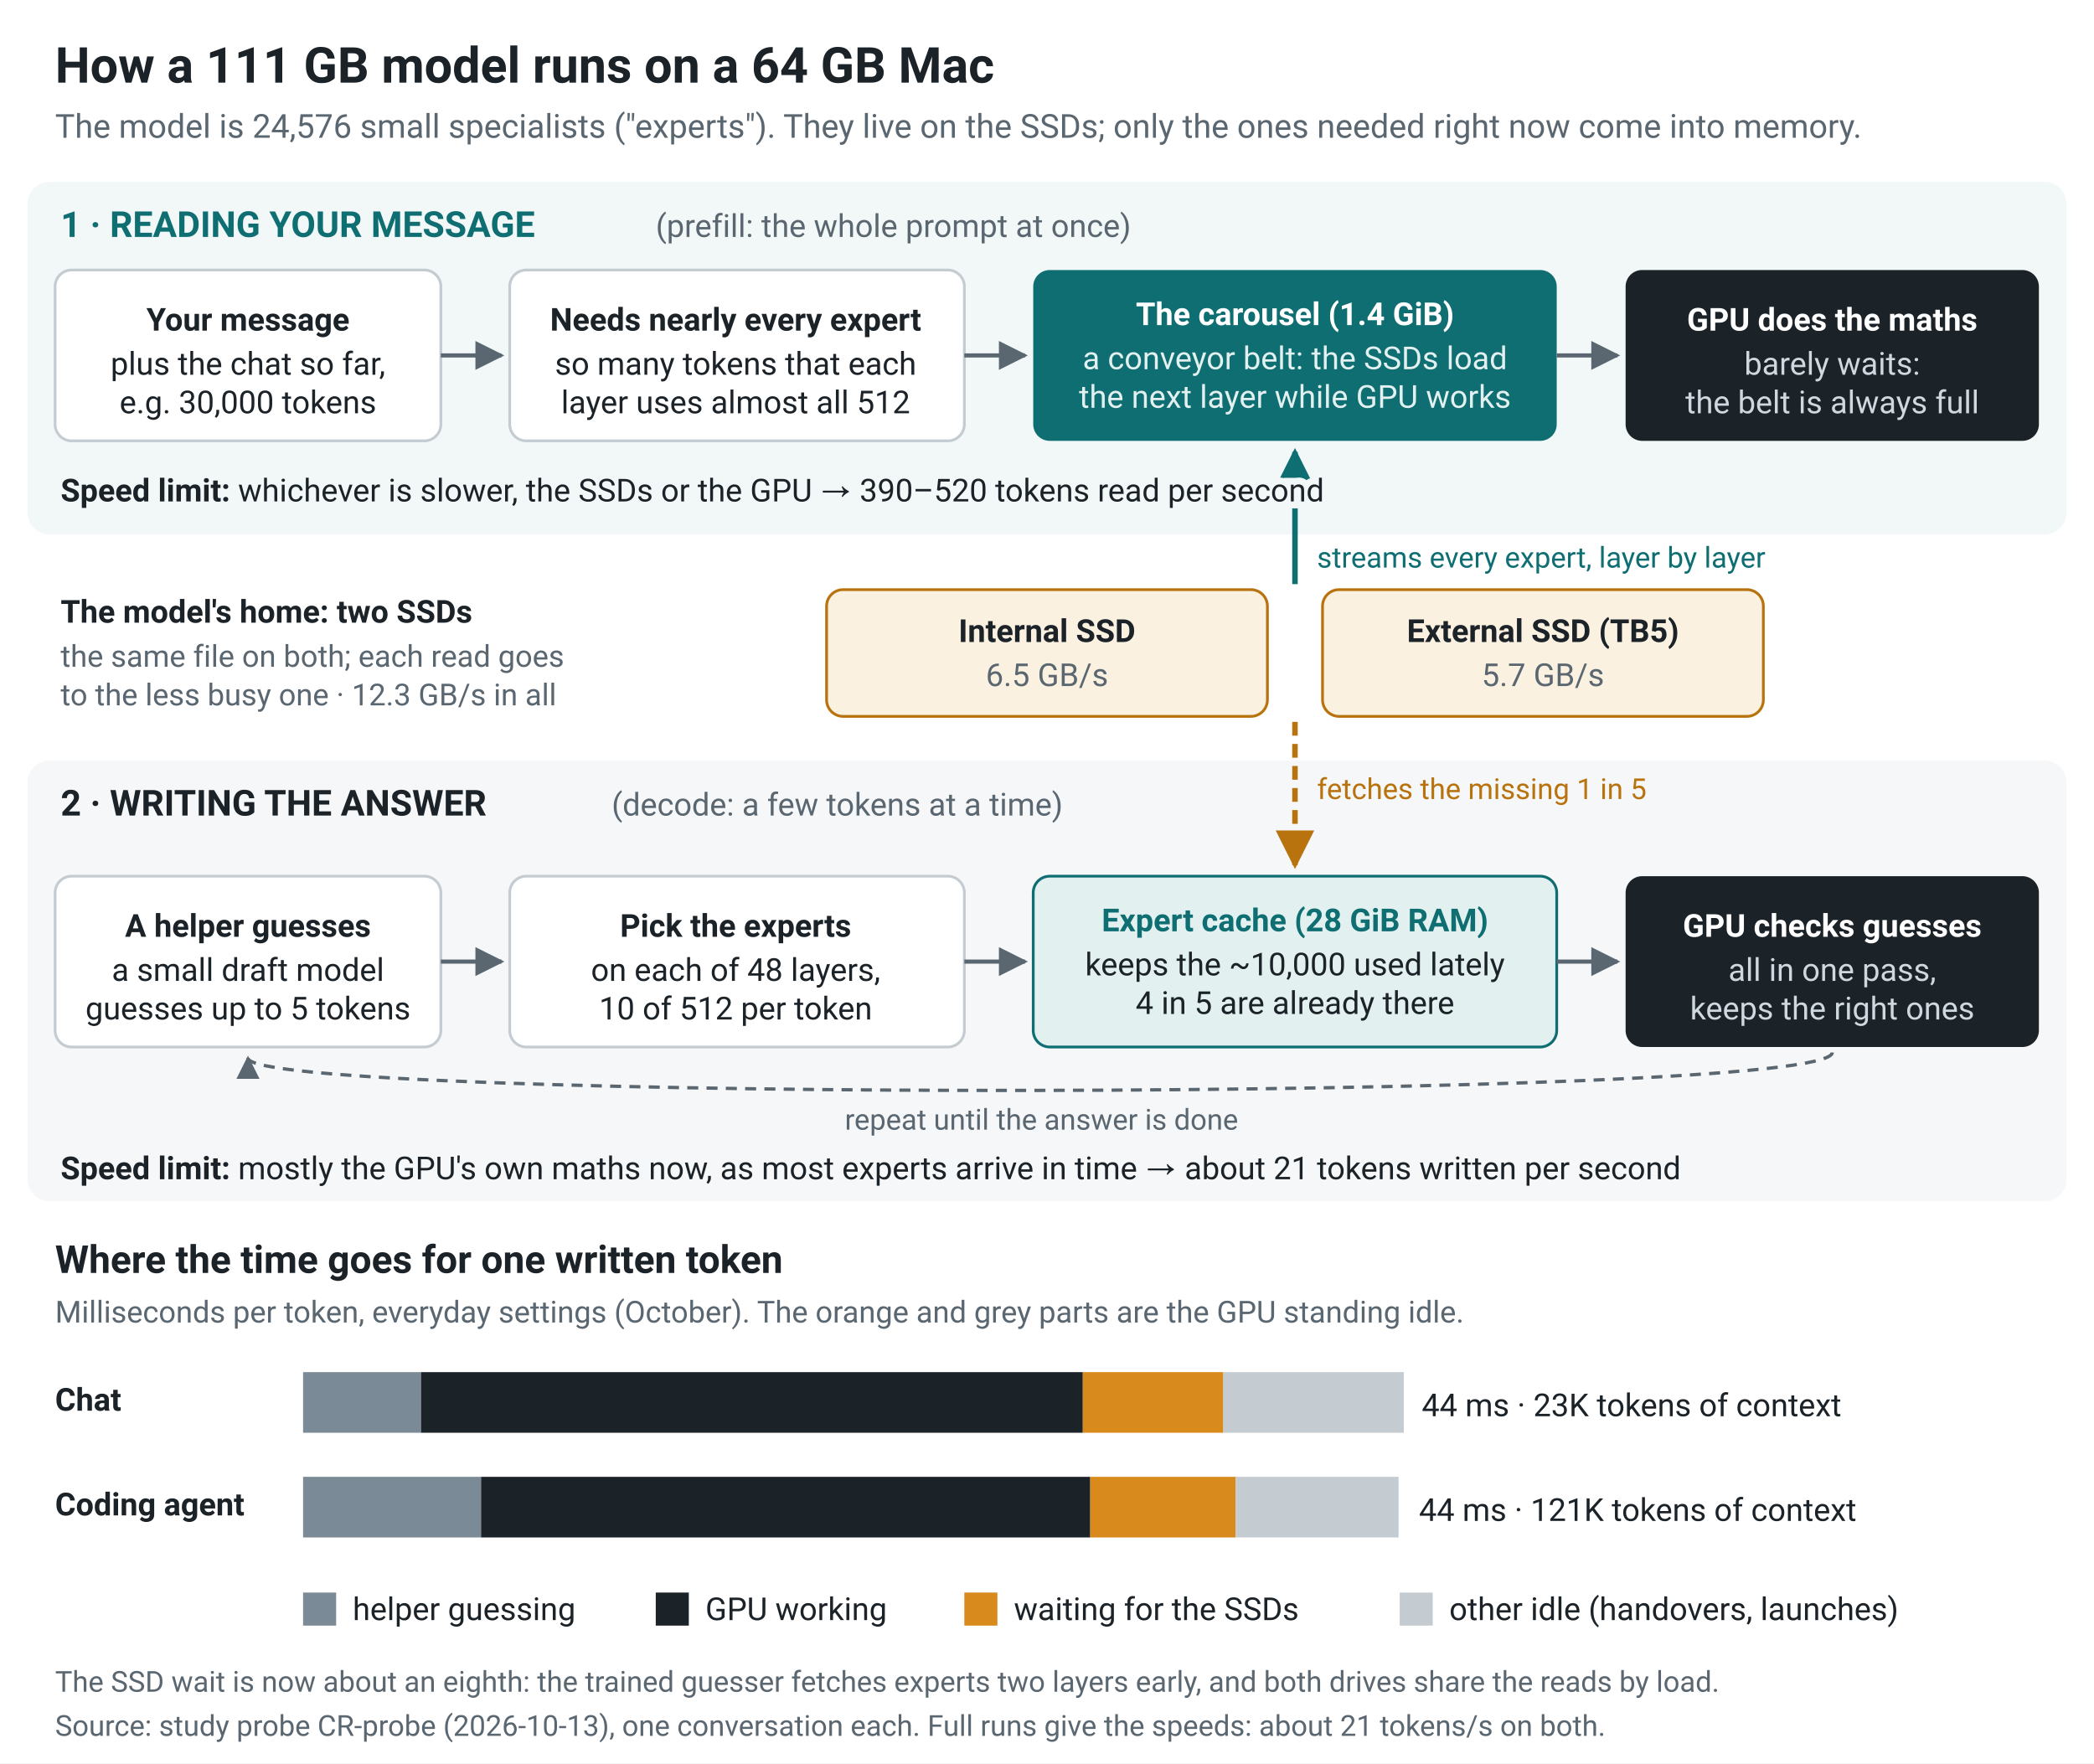
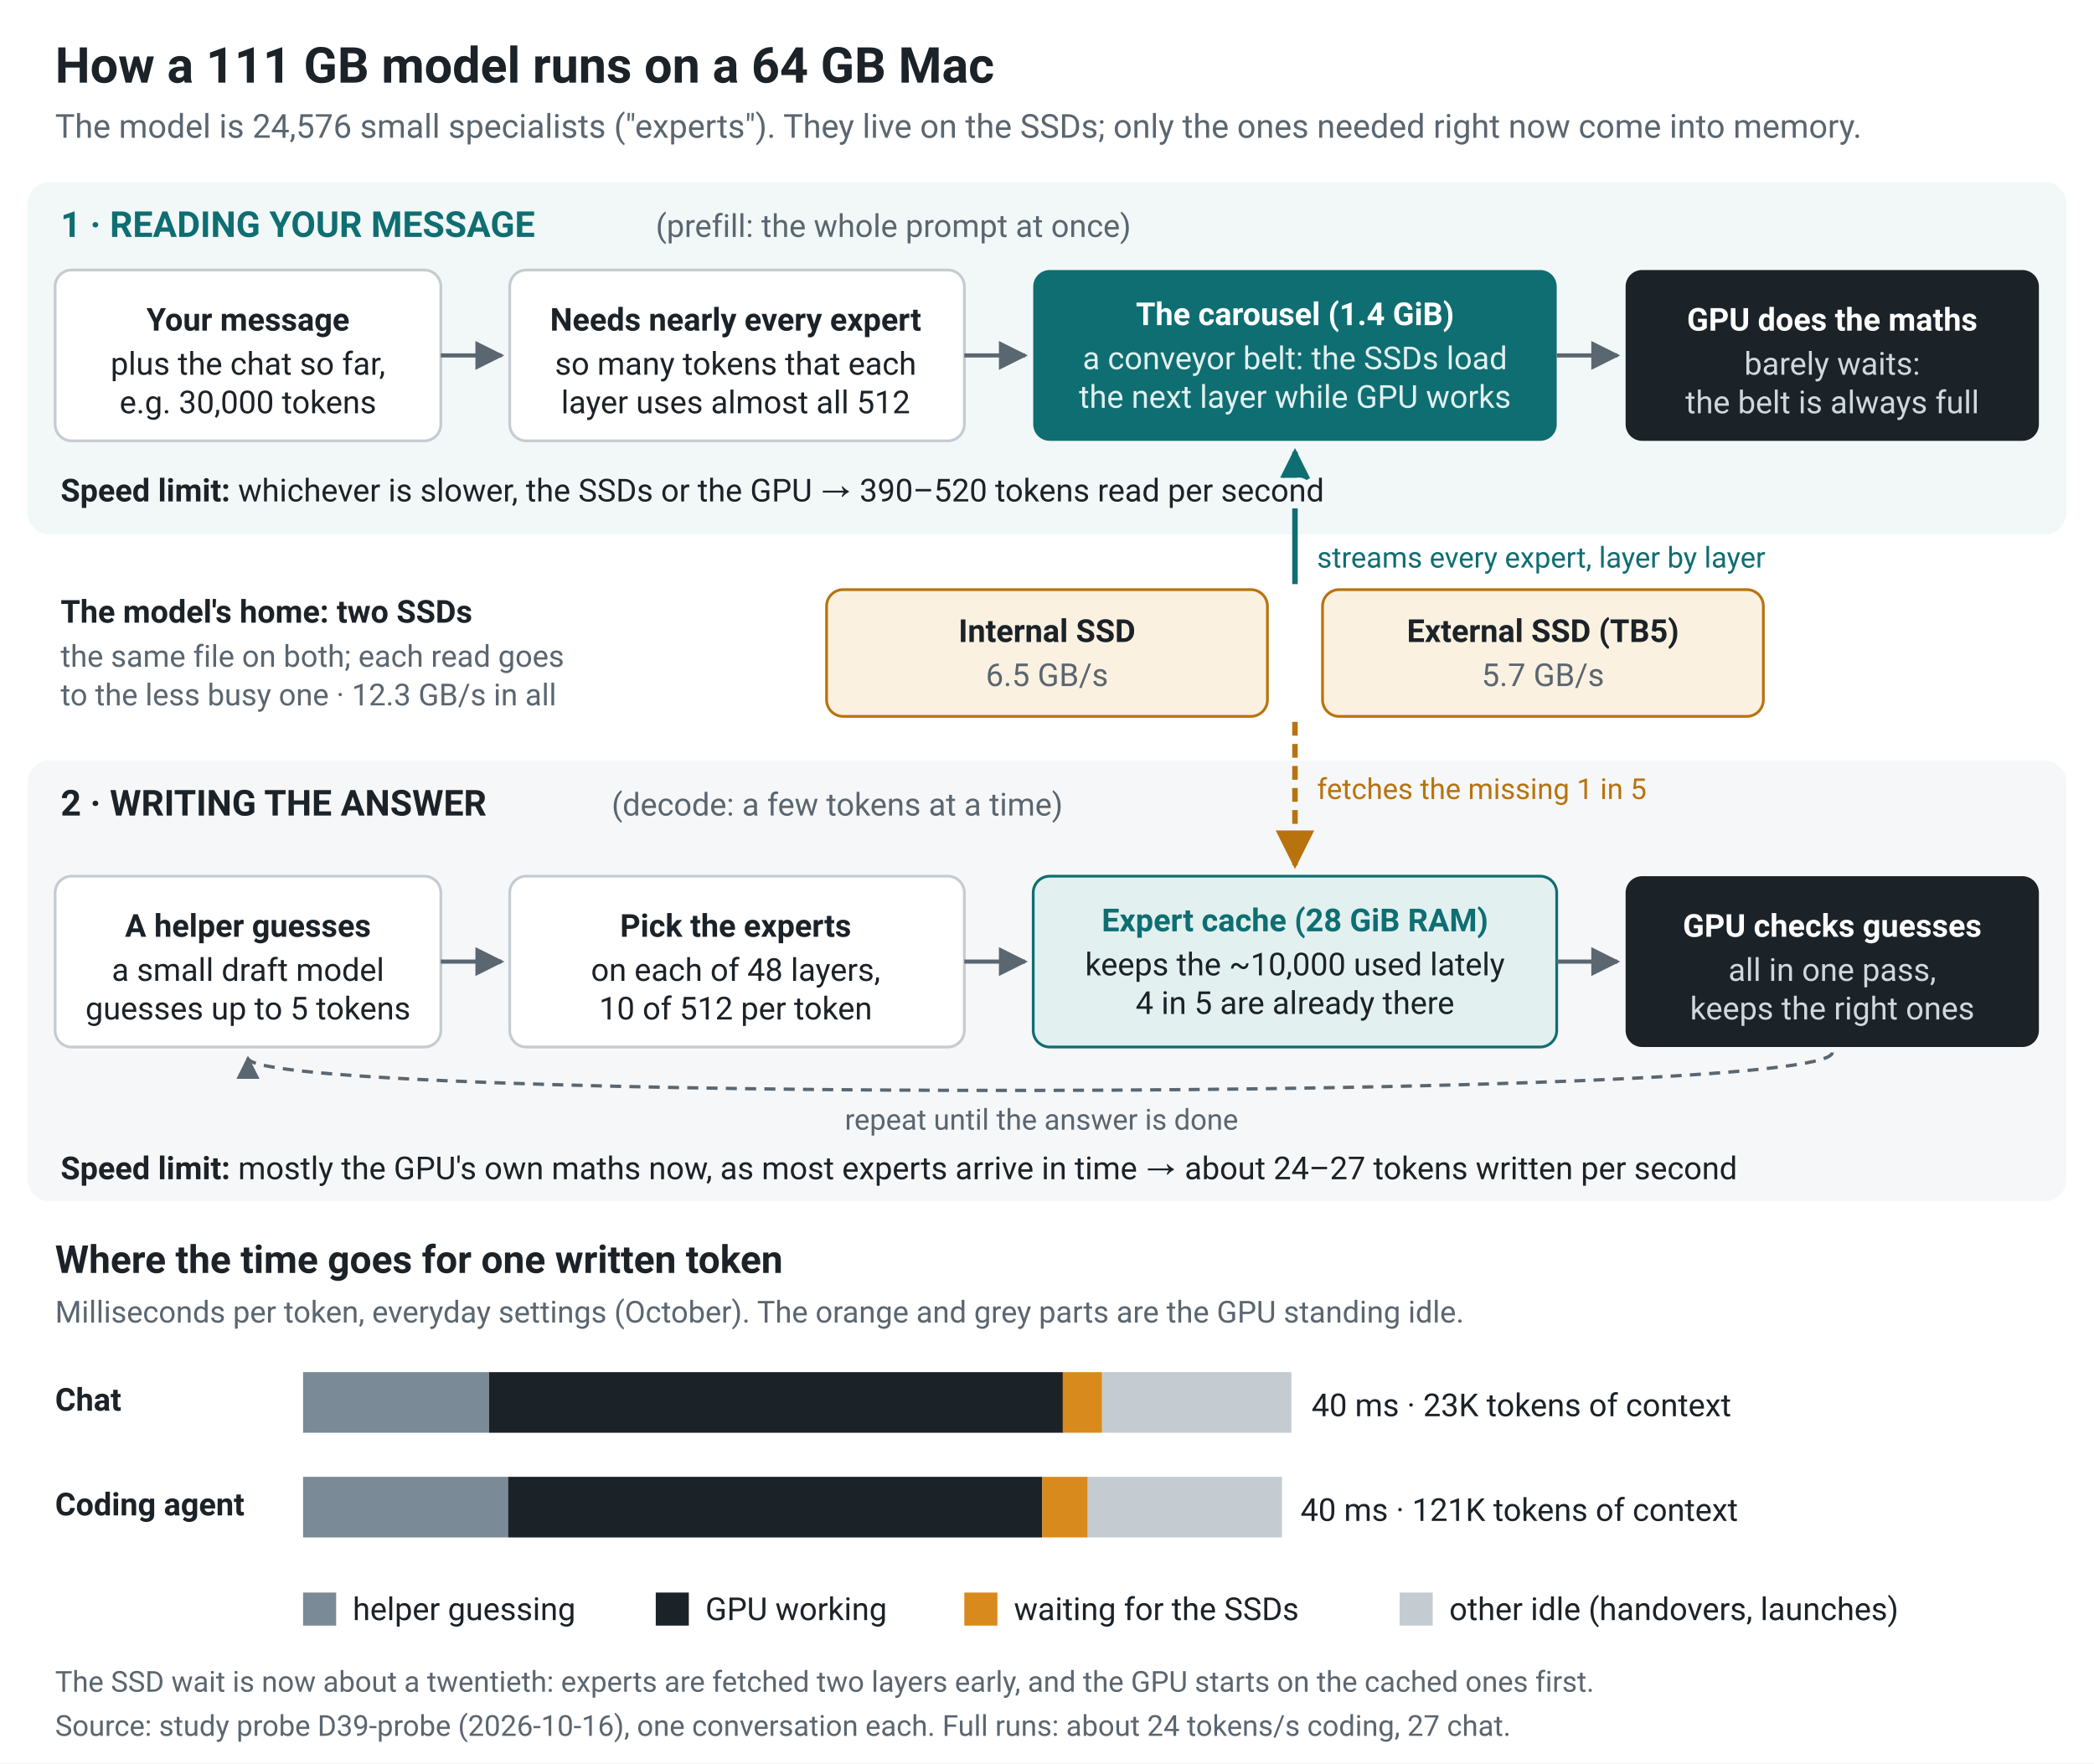
<svg xmlns="http://www.w3.org/2000/svg" viewBox="0 0 760 640" width="760" height="640" font-family="-apple-system, 'Segoe UI', Roboto, Helvetica, Arial, sans-serif" role="img" aria-label="How a 111 GB model runs on a 64 GB Mac: reading your message through the carousel, writing the answer through the expert cache, and where the time goes">
  <rect width="760" height="640" fill="#ffffff" />
  <defs>
    <marker id="f1a" viewBox="0 0 10 10" refX="9" refY="5" markerWidth="7" markerHeight="7" orient="auto">
      <path d="M0,0 L10,5 L0,10 z" fill="#5a6670" />
    </marker>
    <marker id="f1w" viewBox="0 0 10 10" refX="9" refY="5" markerWidth="7" markerHeight="7" orient="auto">
      <path d="M0,0 L10,5 L0,10 z" fill="#b8730f" />
    </marker>
    <marker id="f1t" viewBox="0 0 10 10" refX="9" refY="5" markerWidth="7" markerHeight="7" orient="auto">
      <path d="M0,0 L10,5 L0,10 z" fill="#0f6e72" />
    </marker>
  </defs>
  <text x="20" y="30" font-size="18" font-weight="700" fill="#1b2228">How a 111 GB model runs on a 64 GB Mac</text>
  <text x="20" y="50" font-size="12" fill="#5a6670">The model is 24,576 small specialists ("experts"). They live on the SSDs; only the ones needed right now come into memory.</text>
  <rect x="10" y="66" width="740" height="128" rx="8" fill="#f2f8f8" />
  <text x="22" y="86" font-size="13" font-weight="700" fill="#0f6e72">1 · READING YOUR MESSAGE</text>
  <text x="238" y="86" font-size="11.5" fill="#5a6670">(prefill: the whole prompt at once)</text>
  <g font-size="11.5" fill="#1b2228" text-anchor="middle">
    <rect x="20" y="98" width="140" height="62" rx="6" fill="#ffffff" stroke="#c4ccd2" />
    <text x="90" y="120" font-weight="600">Your message</text>
    <text x="90" y="136">plus the chat so far,</text>
    <text x="90" y="150">e.g. 30,000 tokens</text>
    <rect x="185" y="98" width="165" height="62" rx="6" fill="#ffffff" stroke="#c4ccd2" />
    <text x="267" y="120" font-weight="600">Needs nearly every expert</text>
    <text x="267" y="136">so many tokens that each</text>
    <text x="267" y="150">layer uses almost all 512</text>
    <rect x="375" y="98" width="190" height="62" rx="6" fill="#0f6e72" />
    <text x="470" y="118" font-weight="700" fill="#ffffff">The carousel (1.4 GiB)</text>
    <text x="470" y="134" fill="#e2f0f0">a conveyor belt: the SSDs load</text>
    <text x="470" y="148" fill="#e2f0f0">the next layer while GPU works</text>
    <rect x="590" y="98" width="150" height="62" rx="6" fill="#1b2228" />
    <text x="665" y="120" font-weight="600" fill="#ffffff">GPU does the maths</text>
    <text x="665" y="136" fill="#cfd8de">barely waits:</text>
    <text x="665" y="150" fill="#cfd8de">the belt is always full</text>
  </g>
  <line x1="160" y1="129" x2="182" y2="129" stroke="#5a6670" stroke-width="1.5" marker-end="url(#f1a)" />
  <line x1="350" y1="129" x2="372" y2="129" stroke="#5a6670" stroke-width="1.5" marker-end="url(#f1a)" />
  <line x1="565" y1="129" x2="587" y2="129" stroke="#5a6670" stroke-width="1.5" marker-end="url(#f1a)" />
  <rect x="10" y="276" width="740" height="160" rx="8" fill="#f6f7f8" />
  <text x="22" y="226" font-size="11.5" font-weight="700" fill="#1b2228">The model's home: two SSDs</text>
  <text x="22" y="242" font-size="11" fill="#5a6670">the same file on both; each read goes</text>
  <text x="22" y="256" font-size="11" fill="#5a6670">to the less busy one · 12.3 GB/s in all</text>
  <g font-size="11.5" text-anchor="middle">
    <rect x="300" y="214" width="160" height="46" rx="6" fill="#fbf1e1" stroke="#b8730f" />
    <text x="380" y="233" font-weight="600" fill="#1b2228">Internal SSD</text>
    <text x="380" y="249" fill="#5a6670">6.5 GB/s</text>
    <rect x="480" y="214" width="160" height="46" rx="6" fill="#fbf1e1" stroke="#b8730f" />
    <text x="560" y="233" font-weight="600" fill="#1b2228">External SSD (TB5)</text>
    <text x="560" y="249" fill="#5a6670">5.7 GB/s</text>
  </g>
  <line x1="470" y1="212" x2="470" y2="164" stroke="#0f6e72" stroke-width="2" marker-end="url(#f1t)" />
  <text x="478" y="206" font-size="10.5" fill="#0f6e72">streams every expert, layer by layer</text>
  <text x="22" y="182" font-size="11.5" fill="#1b2228" stroke="#f2f8f8" stroke-width="5" paint-order="stroke">
    <tspan font-weight="700">Speed limit:</tspan> whichever is slower, the SSDs or the GPU → 390–520 tokens read per second</text>
  <line x1="470" y1="262" x2="470" y2="314" stroke="#b8730f" stroke-width="2" stroke-dasharray="5 3" marker-end="url(#f1w)" />
  <text x="478" y="290" font-size="10.5" fill="#b8730f">fetches the missing 1 in 5</text>
  <text x="22" y="296" font-size="13" font-weight="700" fill="#1b2228">2 · WRITING THE ANSWER</text>
  <text x="222" y="296" font-size="11.5" fill="#5a6670">(decode: a few tokens at a time)</text>
  <g font-size="11.5" fill="#1b2228" text-anchor="middle">
    <rect x="20" y="318" width="140" height="62" rx="6" fill="#ffffff" stroke="#c4ccd2" />
    <text x="90" y="340" font-weight="600">A helper guesses</text>
    <text x="90" y="356">a small draft model</text>
    <text x="90" y="370">guesses up to 5 tokens</text>
    <rect x="185" y="318" width="165" height="62" rx="6" fill="#ffffff" stroke="#c4ccd2" />
    <text x="267" y="340" font-weight="600">Pick the experts</text>
    <text x="267" y="356">on each of 48 layers,</text>
    <text x="267" y="370">10 of 512 per token</text>
    <rect x="375" y="318" width="190" height="62" rx="6" fill="#e2f0f0" stroke="#0f6e72" />
    <text x="470" y="338" font-weight="700" fill="#0f6e72">Expert cache (28 GiB RAM)</text>
    <text x="470" y="354">keeps the ~10,000 used lately</text>
    <text x="470" y="368">4 in 5 are already there</text>
    <rect x="590" y="318" width="150" height="62" rx="6" fill="#1b2228" />
    <text x="665" y="340" font-weight="600" fill="#ffffff">GPU checks guesses</text>
    <text x="665" y="356" fill="#cfd8de">all in one pass,</text>
    <text x="665" y="370" fill="#cfd8de">keeps the right ones</text>
  </g>
  <line x1="160" y1="349" x2="182" y2="349" stroke="#5a6670" stroke-width="1.5" marker-end="url(#f1a)" />
  <line x1="350" y1="349" x2="372" y2="349" stroke="#5a6670" stroke-width="1.5" marker-end="url(#f1a)" />
  <line x1="565" y1="349" x2="587" y2="349" stroke="#5a6670" stroke-width="1.5" marker-end="url(#f1a)" />
  <path d="M665 382 C 665 400, 90 400, 90 384" fill="none" stroke="#5a6670" stroke-width="1.2" stroke-dasharray="4 3" marker-end="url(#f1a)" />
  <text x="378" y="410" font-size="10.5" fill="#5a6670" text-anchor="middle">repeat until the answer is done</text>
  <text x="22" y="428" font-size="11.5" fill="#1b2228">
-     <tspan font-weight="700">Speed limit:</tspan> mostly the GPU's own maths now, as most experts arrive in time → about 21 tokens written per second</text>
+     <tspan font-weight="700">Speed limit:</tspan> mostly the GPU's own maths now, as most experts arrive in time → about 24–27 tokens written per second</text>
  <text x="20" y="462" font-size="14" font-weight="700" fill="#1b2228">Where the time goes for one written token</text>
  <text x="20" y="480" font-size="11" fill="#5a6670">Milliseconds per token, everyday settings (October). The orange and grey parts are the GPU standing idle.</text>
  <g font-size="11.5">
    <text x="20" y="512" fill="#1b2228" font-weight="600">Chat</text>
-     <rect x="110.0" y="498" width="42.8" height="22" fill="#7a8a96" />
-     <rect x="152.8" y="498" width="240.2" height="22" fill="#1b2228" />
-     <rect x="393.0" y="498" width="51.0" height="22" fill="#d98a1c" />
-     <rect x="444.0" y="498" width="65.5" height="22" fill="#c4ccd2" />
-     <text x="516" y="514" fill="#1b2228">44 ms · 23K tokens of context</text>
+     <rect x="110.0" y="498" width="67.5" height="22" fill="#7a8a96" />
+     <rect x="177.5" y="498" width="208.3" height="22" fill="#1b2228" />
+     <rect x="385.7" y="498" width="14.3" height="22" fill="#d98a1c" />
+     <rect x="400.0" y="498" width="68.7" height="22" fill="#c4ccd2" />
+     <text x="476" y="514" fill="#1b2228">40 ms · 23K tokens of context</text>
    <text x="20" y="550" fill="#1b2228" font-weight="600">Coding agent</text>
-     <rect x="110.0" y="536" width="64.6" height="22" fill="#7a8a96" />
-     <rect x="174.6" y="536" width="221.1" height="22" fill="#1b2228" />
-     <rect x="395.7" y="536" width="52.8" height="22" fill="#d98a1c" />
-     <rect x="448.5" y="536" width="59.1" height="22" fill="#c4ccd2" />
-     <text x="515" y="552" fill="#1b2228">44 ms · 121K tokens of context</text>
+     <rect x="110.0" y="536" width="74.4" height="22" fill="#7a8a96" />
+     <rect x="184.4" y="536" width="193.9" height="22" fill="#1b2228" />
+     <rect x="378.3" y="536" width="16.5" height="22" fill="#d98a1c" />
+     <rect x="394.8" y="536" width="70.5" height="22" fill="#c4ccd2" />
+     <text x="472" y="552" fill="#1b2228">40 ms · 121K tokens of context</text>
    <rect x="110" y="578" width="12" height="12" fill="#7a8a96" />
    <text x="128" y="588" fill="#1b2228">helper guessing</text>
    <rect x="238" y="578" width="12" height="12" fill="#1b2228" />
    <text x="256" y="588" fill="#1b2228">GPU working</text>
    <rect x="350" y="578" width="12" height="12" fill="#d98a1c" />
    <text x="368" y="588" fill="#1b2228">waiting for the SSDs</text>
    <rect x="508" y="578" width="12" height="12" fill="#c4ccd2" />
    <text x="526" y="588" fill="#1b2228">other idle (handovers, launches)</text>
  </g>
-   <text x="20" y="614" font-size="10.5" fill="#5a6670">The SSD wait is now about an eighth: the trained guesser fetches experts two layers early, and both drives share the reads by load.</text>
-   <text x="20" y="630" font-size="10.5" fill="#5a6670">Source: study probe CR-probe (2026-10-13), one conversation each. Full runs give the speeds: about 21 tokens/s on both.</text>
+   <text x="20" y="614" font-size="10.5" fill="#5a6670">The SSD wait is now about a twentieth: experts are fetched two layers early, and the GPU starts on the cached ones first.</text>
+   <text x="20" y="630" font-size="10.5" fill="#5a6670">Source: study probe D39-probe (2026-10-16), one conversation each. Full runs: about 24 tokens/s coding, 27 chat.</text>
</svg>
